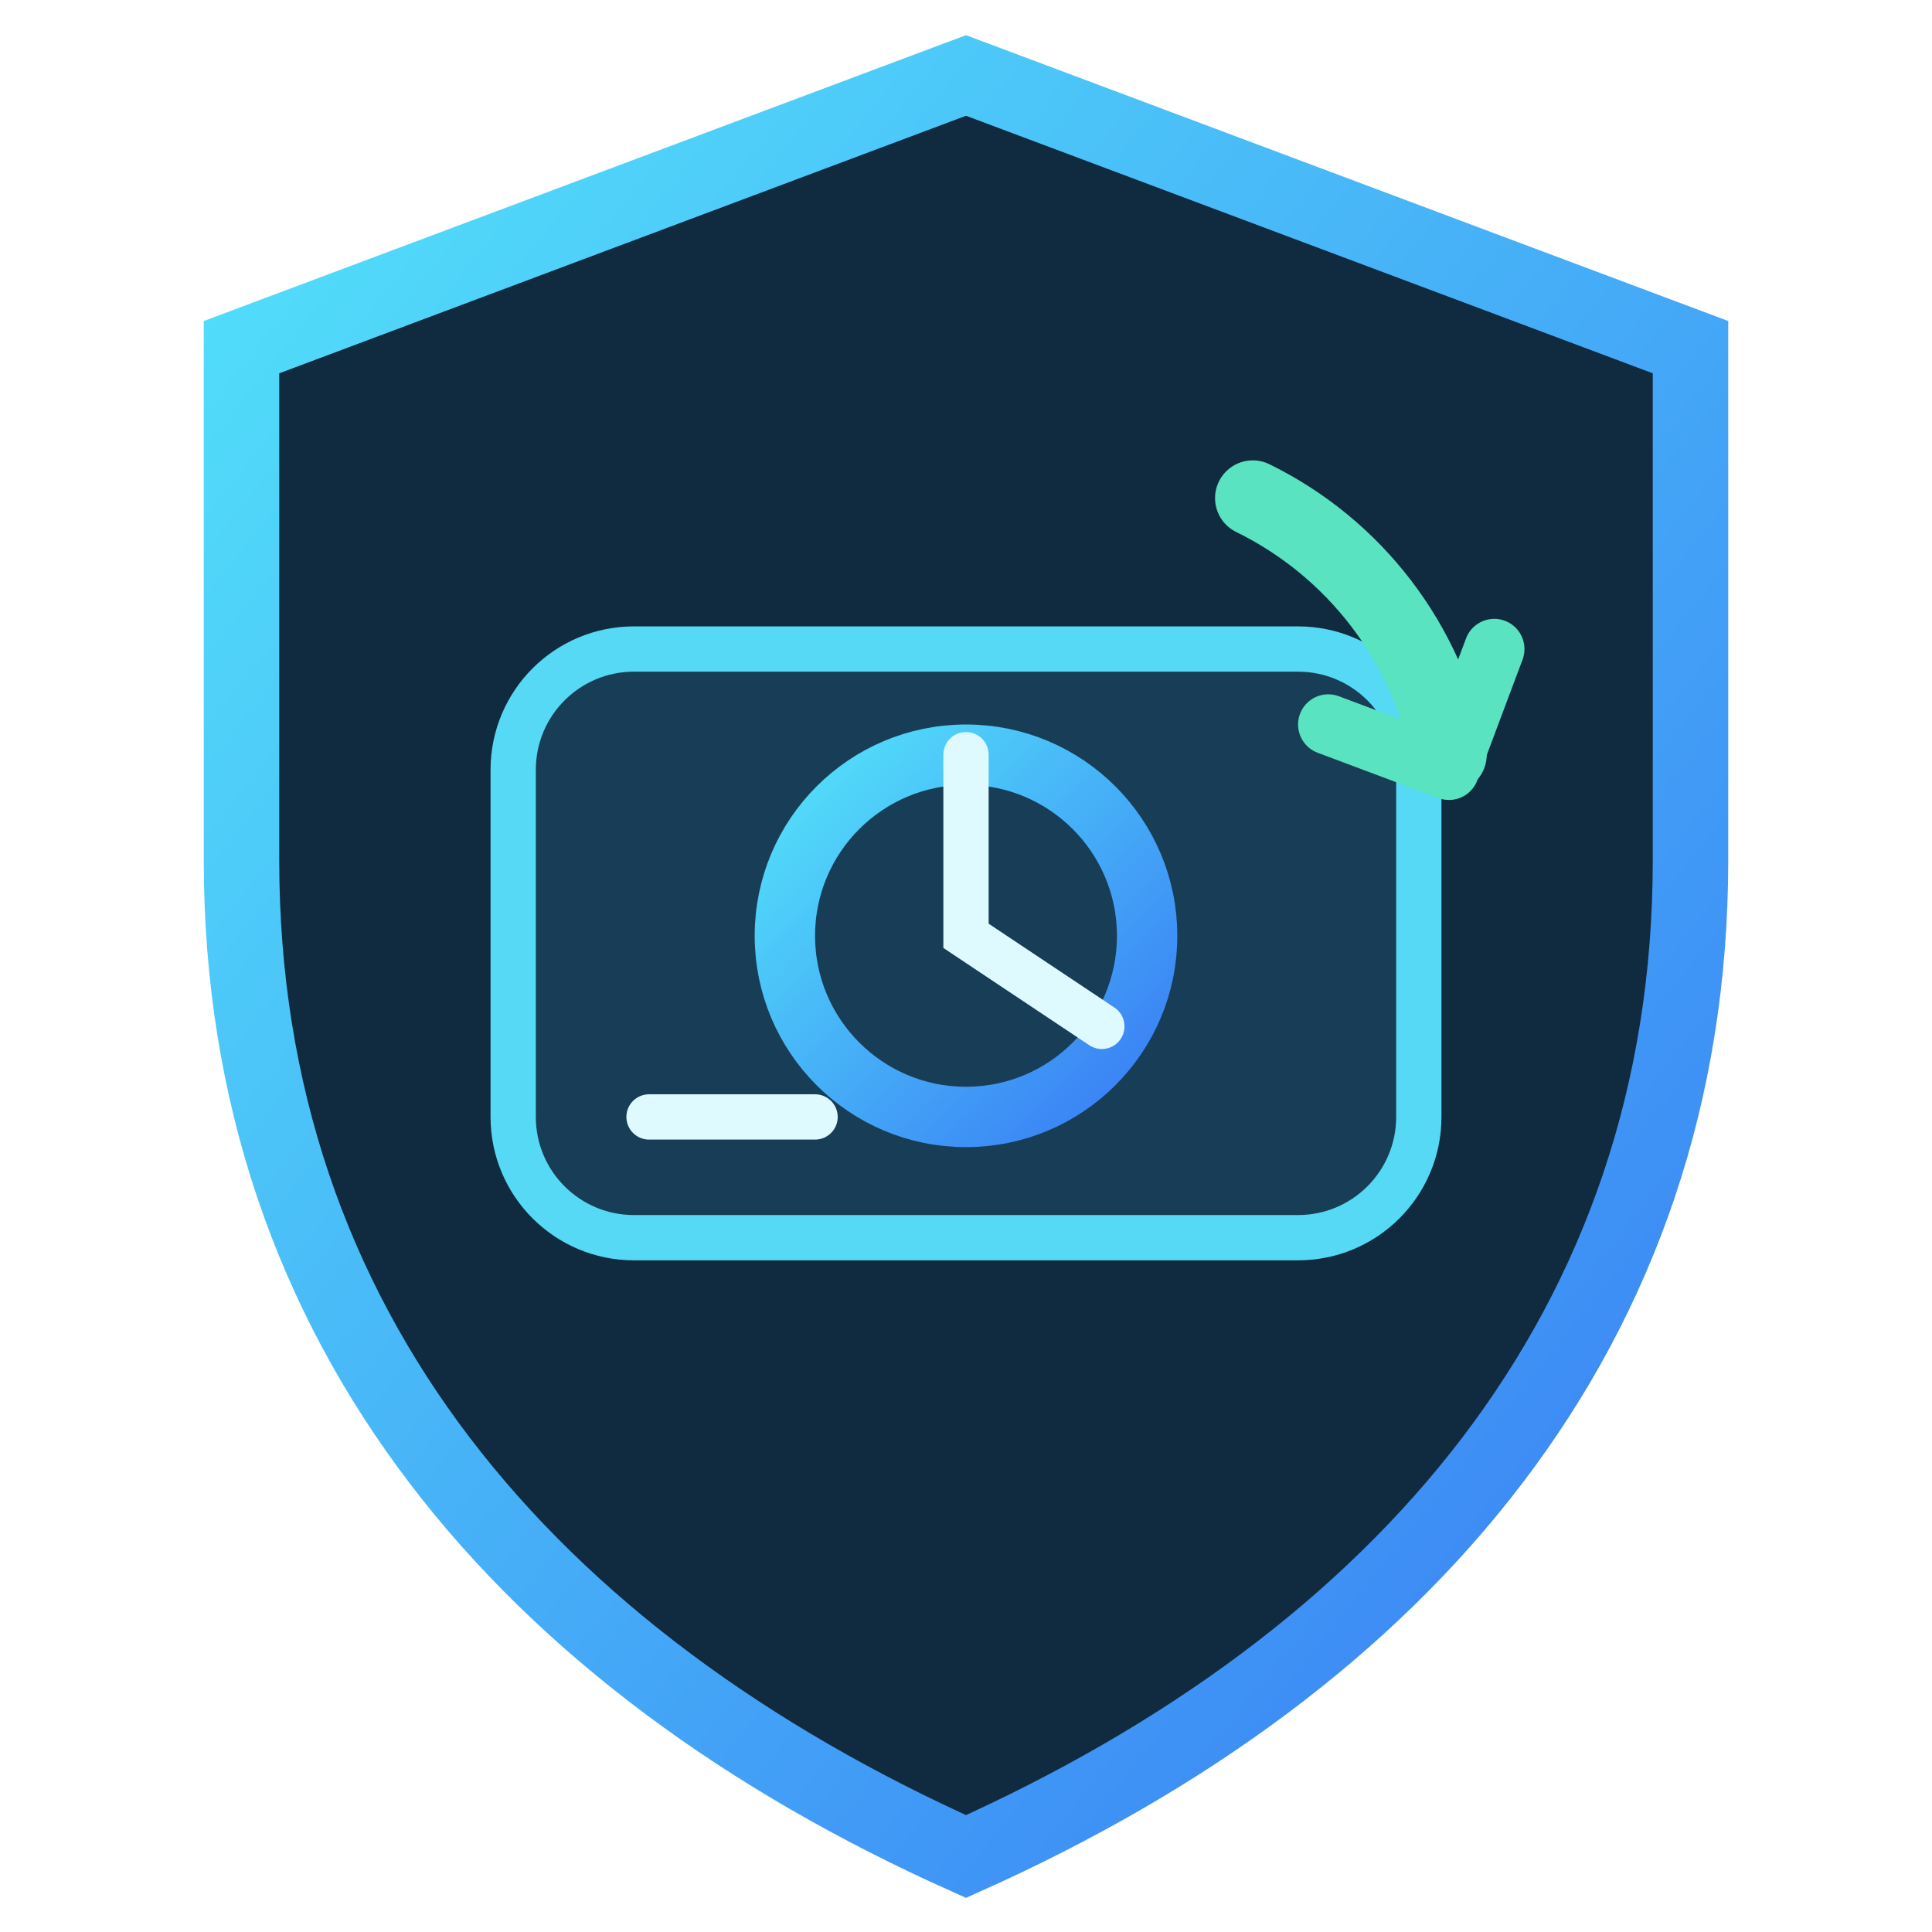
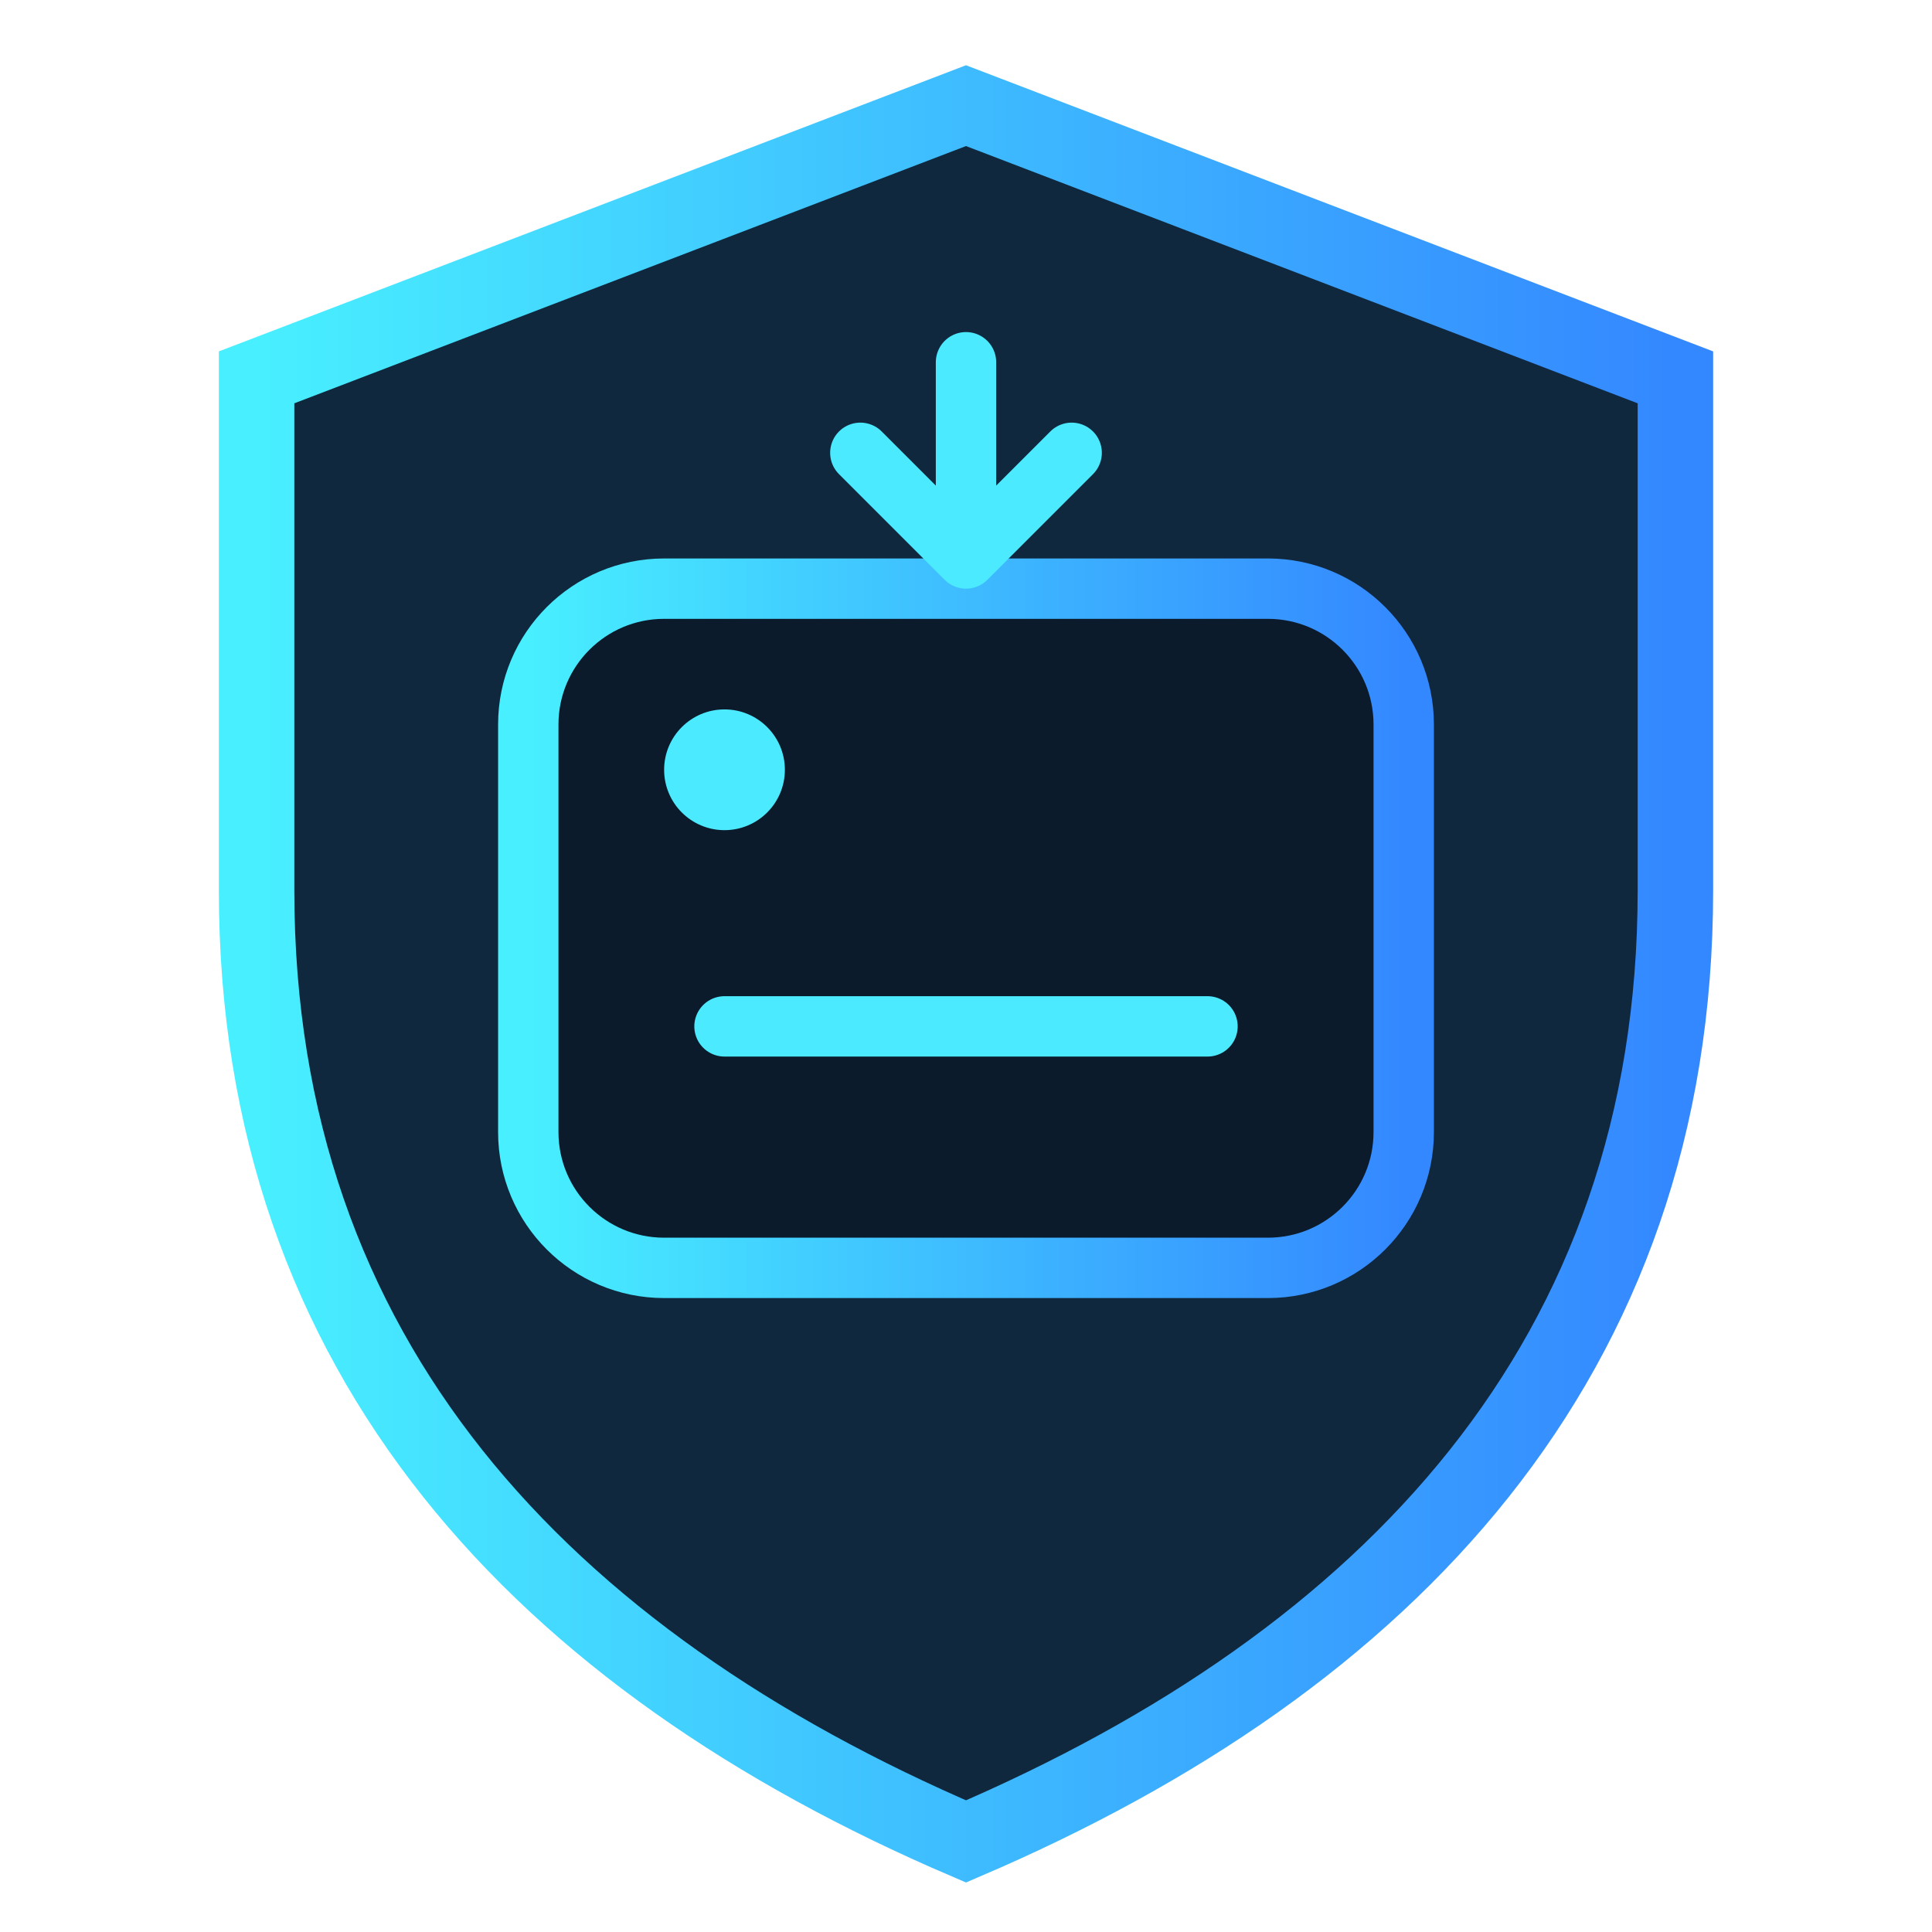
<svg xmlns="http://www.w3.org/2000/svg" viewBox="0 0 128 128">
  <defs>
-     <linearGradient id="g" x1="0" y1="0" x2="1" y2="1">
-       <stop stop-color="#53e2fa" />
-       <stop offset="1" stop-color="#397cf4" />
+     <linearGradient id="g">
+       <stop stop-color="#48efff" />
+       <stop offset="1" stop-color="#3488ff" />
    </linearGradient>
  </defs>
-   <path d="M64 5 112 23v34c0 31-19 53-48 66C35 110 16 88 16 57V23z" fill="#102a40" stroke="url(#g)" stroke-width="5" />
-   <rect x="34" y="43" width="60" height="39" rx="8" fill="#173d57" stroke="#56d9f4" stroke-width="3" />
-   <circle cx="64" cy="62" r="12" fill="none" stroke="url(#g)" stroke-width="4" />
-   <path d="M64 50v12l9 6M43 74h11" fill="none" stroke="#dffaff" stroke-width="3" stroke-linecap="round" />
-   <path d="M83 33a24 24 0 0 1 13 17" fill="none" stroke="#59e3c0" stroke-width="5" stroke-linecap="round" />
-   <path d="m88 48 8 3 3-8" fill="none" stroke="#59e3c0" stroke-width="4" stroke-linecap="round" stroke-linejoin="round" />
+   <path d="M64 7 111 25v34c0 31-19 51-47 63C36 110 17 90 17 59V25z" fill="#10283e" stroke="url(#g)" stroke-width="5" />
+   <rect x="35" y="39" width="58" height="45" rx="9" fill="#0b1b2b" stroke="url(#g)" stroke-width="4" />
+   <circle cx="48" cy="51" r="4" fill="#4ceaff" />
+   <path d="M48 68h32M64 24v13m-7-7 7 7 7-7" fill="none" stroke="#4ceaff" stroke-width="4" stroke-linecap="round" stroke-linejoin="round" />
</svg>
